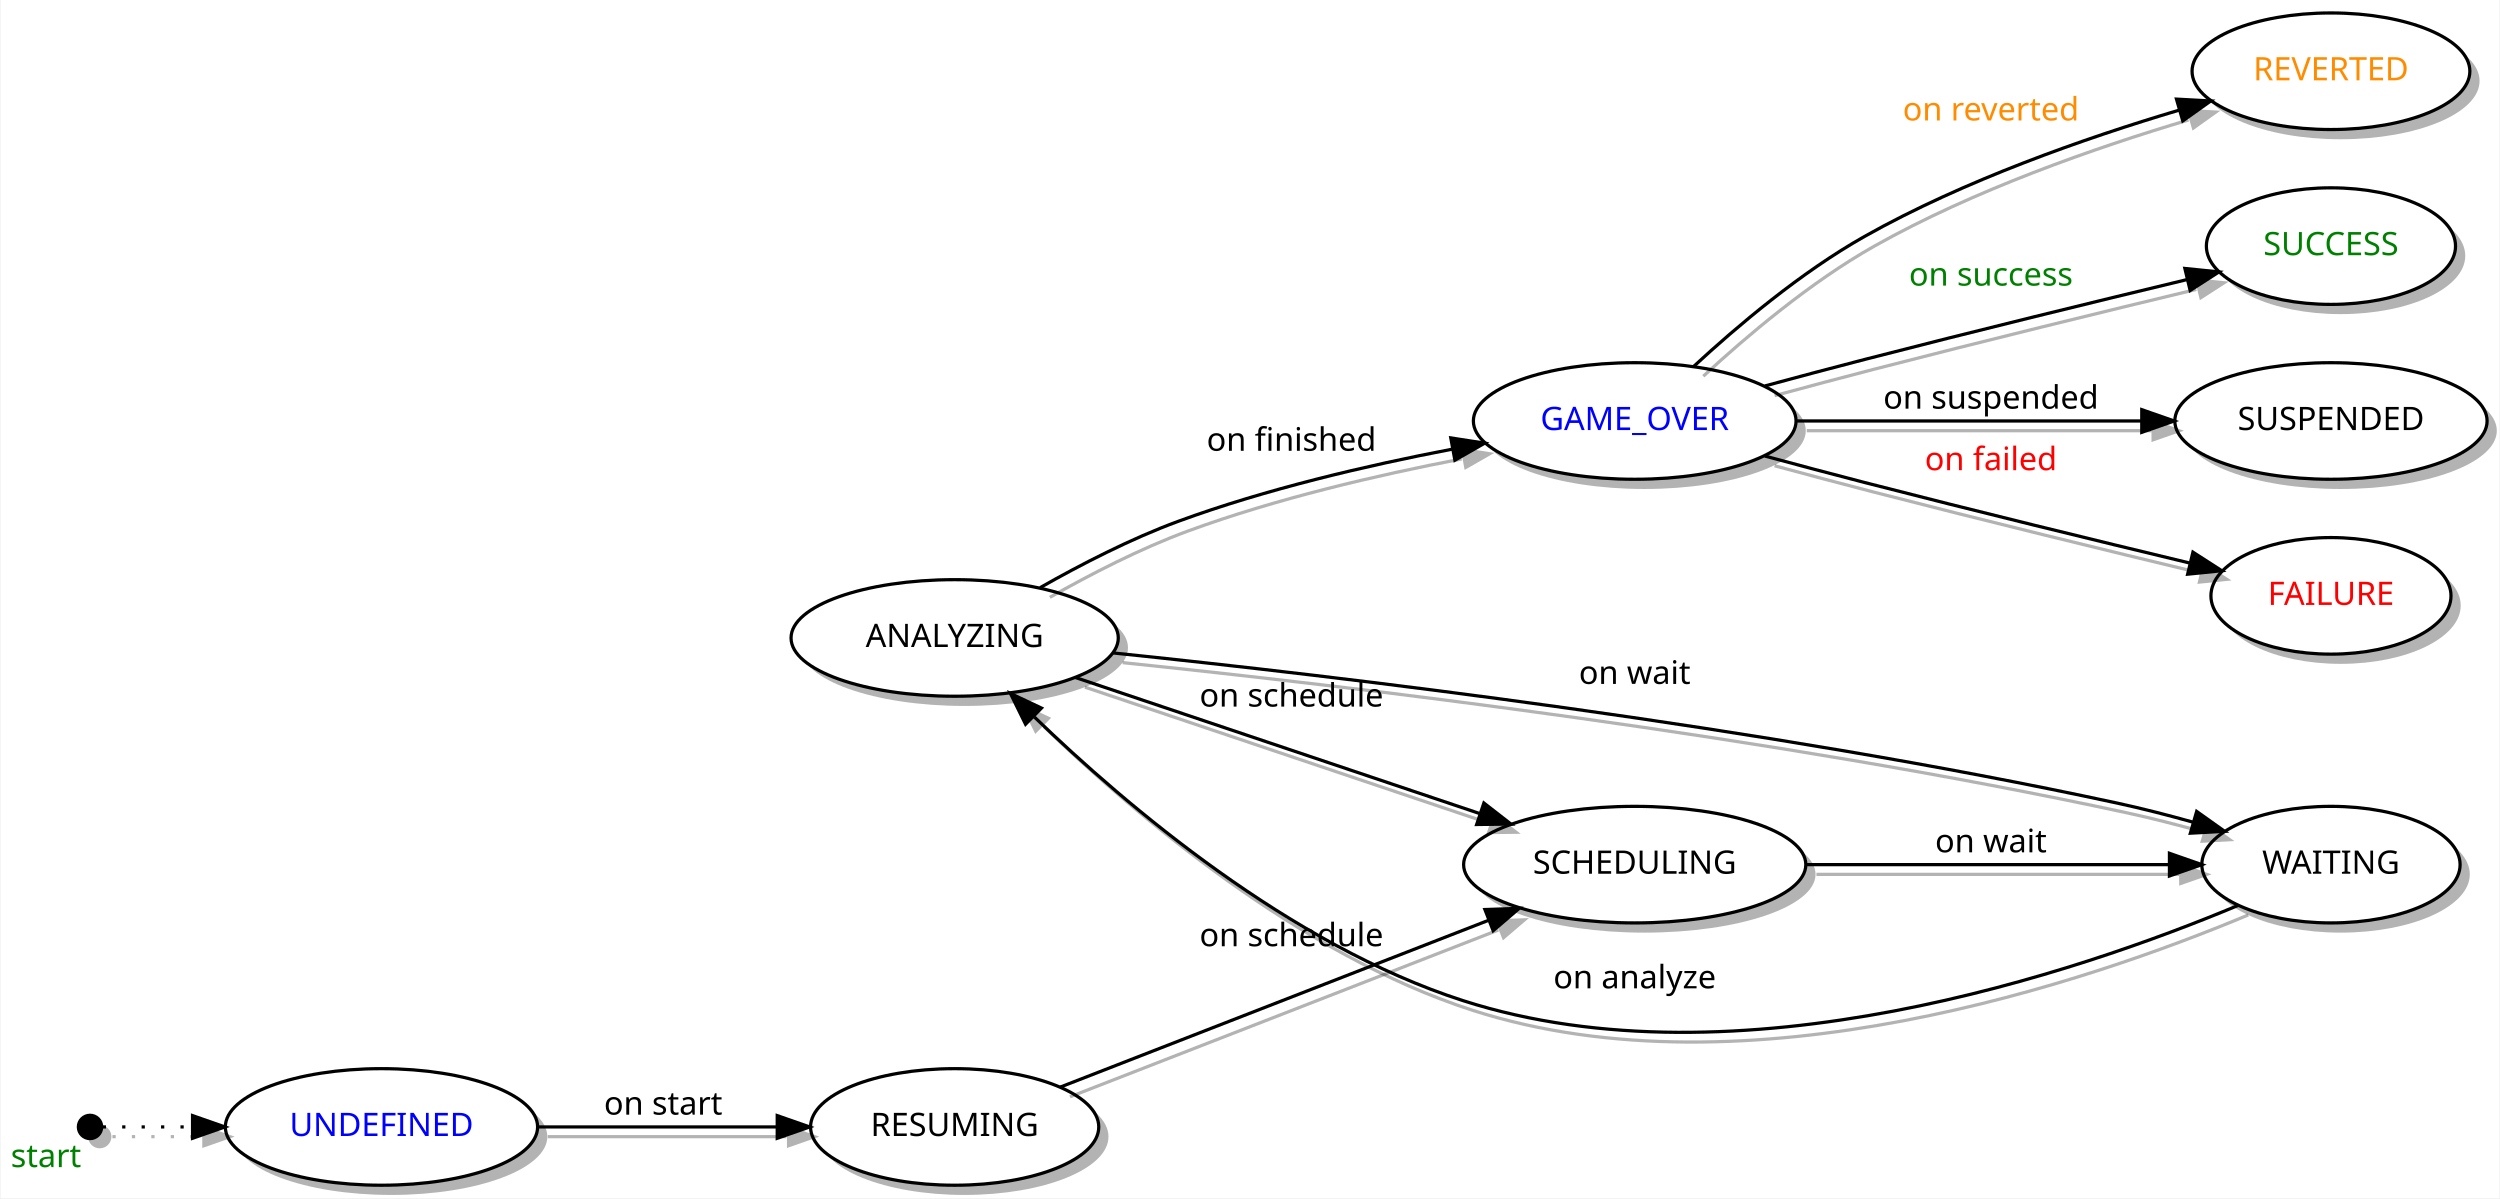
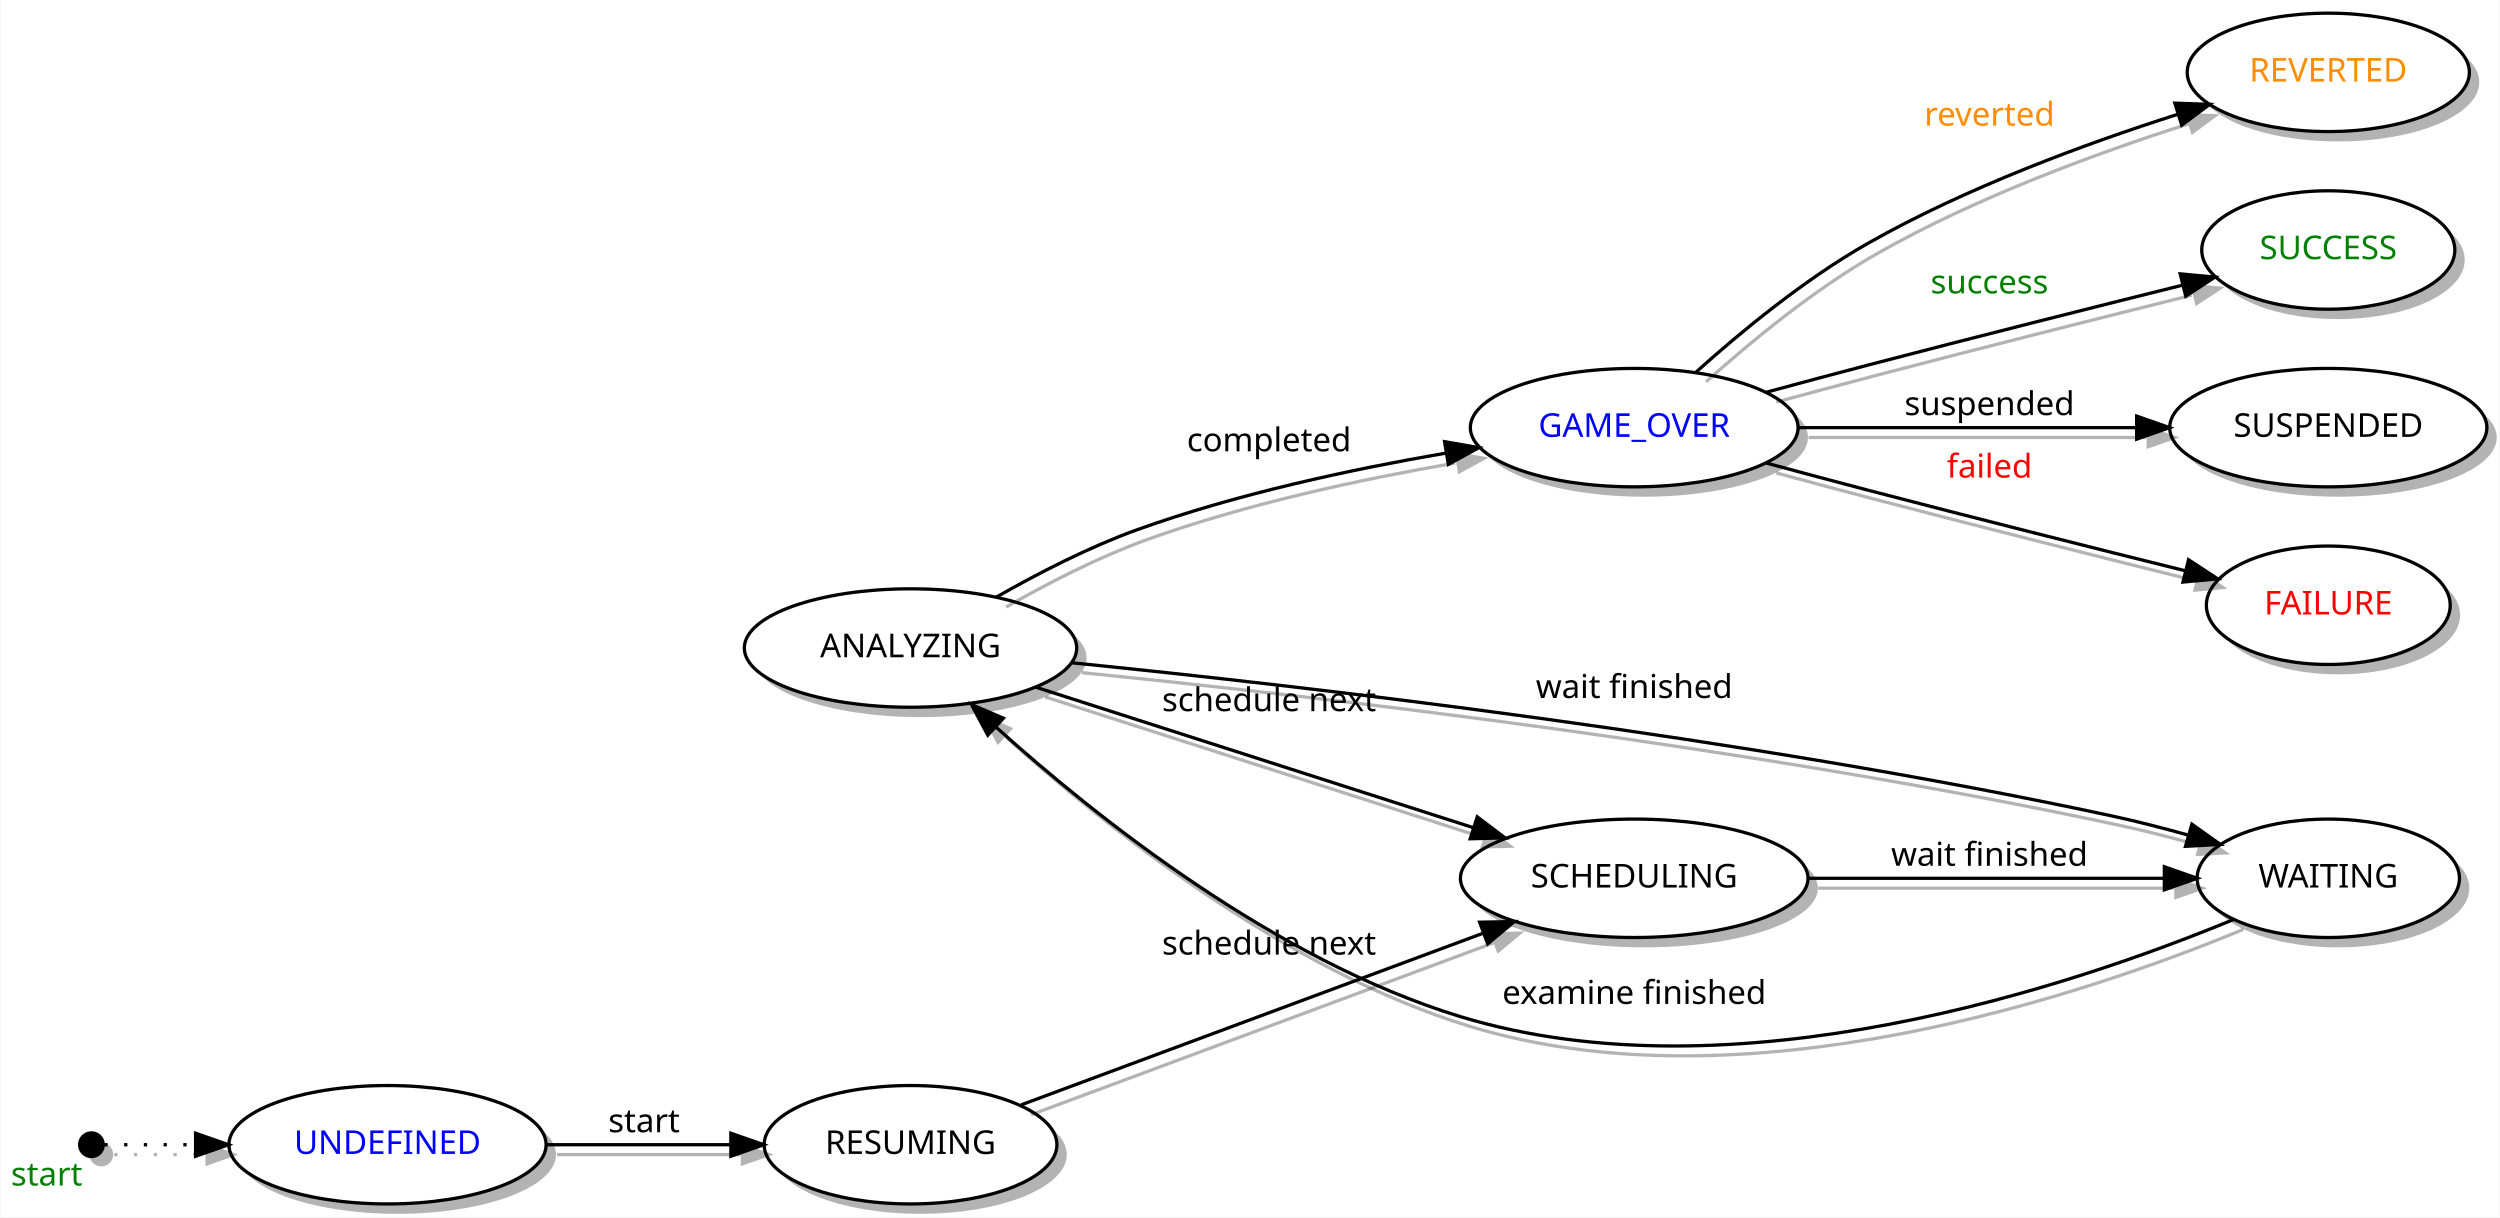
- <svg xmlns="http://www.w3.org/2000/svg" width="772pt" height="370pt" viewBox="0.00 0.00 771.60 370.00" preserveAspectRatio="xMidYMid meet" zoomAndPan="magnify" version="1.1" contentScriptType="application/ecmascript" contentStyleType="text/css">
+ <svg xmlns="http://www.w3.org/2000/svg" width="760pt" height="370pt" viewBox="0.00 0.00 759.60 370.00" preserveAspectRatio="xMidYMid meet" zoomAndPan="magnify" version="1.1" contentScriptType="application/ecmascript" contentStyleType="text/css">
  <defs>
    <linearGradient id="white" x1="0%" y1="0%" x2="0%" y2="0%">
      <stop offset="0%" style="stop-color:rgb(255,255,255);stop-opacity:1" />
    </linearGradient>
    <linearGradient id="black" x1="0%" y1="0%" x2="0%" y2="0%">
      <stop offset="0%" style="stop-color:rgb(0,0,0);stop-opacity:1" />
    </linearGradient>
    <linearGradient id="aquamarine" x1="0%" y1="0%" x2="100%" y2="100%">
      <stop offset="0%" style="stop-color:rgb(255,255,255);stop-opacity:1" />
      <stop offset="100%" style="stop-color:rgb(127,255,212);stop-opacity:1" />
    </linearGradient>
    <linearGradient id="azure" x1="0%" y1="0%" x2="100%" y2="100%">
      <stop offset="0%" style="stop-color:rgb(255,255,255);stop-opacity:1" />
      <stop offset="100%" style="stop-color:rgb(240,255,255);stop-opacity:1" />
    </linearGradient>
    <linearGradient id="blue" x1="0%" y1="0%" x2="100%" y2="100%">
      <stop offset="0%" style="stop-color:rgb(255,255,255);stop-opacity:1" />
      <stop offset="100%" style="stop-color:rgb(0,0,255);stop-opacity:1" />
    </linearGradient>
    <linearGradient id="blueviolet" x1="0%" y1="0%" x2="100%" y2="100%">
      <stop offset="0%" style="stop-color:rgb(255,255,255);stop-opacity:1" />
      <stop offset="100%" style="stop-color:rgb(138,43,226);stop-opacity:1" />
    </linearGradient>
    <linearGradient id="brown" x1="0%" y1="0%" x2="100%" y2="100%">
      <stop offset="0%" style="stop-color:rgb(255,255,255);stop-opacity:1" />
      <stop offset="100%" style="stop-color:rgb(165,42,42);stop-opacity:1" />
    </linearGradient>
    <linearGradient id="cadetblue" x1="0%" y1="0%" x2="100%" y2="100%">
      <stop offset="0%" style="stop-color:rgb(255,255,255);stop-opacity:1" />
      <stop offset="100%" style="stop-color:rgb(95,158,160);stop-opacity:1" />
    </linearGradient>
    <linearGradient id="chocolate" x1="0%" y1="0%" x2="100%" y2="100%">
      <stop offset="0%" style="stop-color:rgb(255,255,255);stop-opacity:1" />
      <stop offset="100%" style="stop-color:rgb(210,105,30);stop-opacity:1" />
    </linearGradient>
    <linearGradient id="cornflowerblue" x1="0%" y1="0%" x2="100%" y2="100%">
      <stop offset="0%" style="stop-color:rgb(255,255,255);stop-opacity:1" />
      <stop offset="100%" style="stop-color:rgb(100,149,237);stop-opacity:1" />
    </linearGradient>
    <linearGradient id="crimson" x1="0%" y1="0%" x2="100%" y2="100%">
      <stop offset="0%" style="stop-color:rgb(255,255,255);stop-opacity:1" />
      <stop offset="100%" style="stop-color:rgb(220,20,60);stop-opacity:1" />
    </linearGradient>
    <linearGradient id="cyan" x1="0%" y1="0%" x2="100%" y2="100%">
      <stop offset="0%" style="stop-color:rgb(255,255,255);stop-opacity:1" />
      <stop offset="100%" style="stop-color:rgb(0,255,255);stop-opacity:1" />
    </linearGradient>
    <linearGradient id="darkgreen" x1="0%" y1="0%" x2="100%" y2="100%">
      <stop offset="0%" style="stop-color:rgb(255,255,255);stop-opacity:1" />
      <stop offset="100%" style="stop-color:rgb(0,100,0);stop-opacity:1" />
    </linearGradient>
    <linearGradient id="darkorange" x1="0%" y1="0%" x2="100%" y2="100%">
      <stop offset="0%" style="stop-color:rgb(255,255,255);stop-opacity:1" />
      <stop offset="100%" style="stop-color:rgb(255,140,0);stop-opacity:1" />
    </linearGradient>
    <linearGradient id="gold" x1="0%" y1="0%" x2="100%" y2="100%">
      <stop offset="0%" style="stop-color:rgb(255,255,255);stop-opacity:1" />
      <stop offset="100%" style="stop-color:rgb(255,215,0);stop-opacity:1" />
    </linearGradient>
    <linearGradient id="gray" x1="0%" y1="0%" x2="100%" y2="100%">
      <stop offset="0%" style="stop-color:rgb(255,255,255);stop-opacity:1" />
      <stop offset="100%" style="stop-color:rgb(192,192,192);stop-opacity:1" />
    </linearGradient>
    <linearGradient id="greenyellow" x1="0%" y1="0%" x2="100%" y2="100%">
      <stop offset="0%" style="stop-color:rgb(255,255,255);stop-opacity:1" />
      <stop offset="100%" style="stop-color:rgb(173,255,47);stop-opacity:1" />
    </linearGradient>
    <linearGradient id="green" x1="0%" y1="0%" x2="100%" y2="100%">
      <stop offset="0%" style="stop-color:rgb(255,255,255);stop-opacity:1" />
      <stop offset="100%" style="stop-color:rgb(0,255,0);stop-opacity:1" />
    </linearGradient>
    <linearGradient id="grey" x1="0%" y1="0%" x2="100%" y2="100%">
      <stop offset="0%" style="stop-color:rgb(255,255,255);stop-opacity:1" />
      <stop offset="100%" style="stop-color:rgb(192,192,192);stop-opacity:1" />
    </linearGradient>
    <linearGradient id="hotpink" x1="0%" y1="0%" x2="100%" y2="100%">
      <stop offset="0%" style="stop-color:rgb(255,255,255);stop-opacity:1" />
      <stop offset="100%" style="stop-color:rgb(255,105,180);stop-opacity:1" />
    </linearGradient>
    <linearGradient id="indianred" x1="0%" y1="0%" x2="100%" y2="100%">
      <stop offset="0%" style="stop-color:rgb(255,255,255);stop-opacity:1" />
      <stop offset="100%" style="stop-color:rgb(205,92,92);stop-opacity:1" />
    </linearGradient>
    <linearGradient id="indigo" x1="0%" y1="0%" x2="100%" y2="100%">
      <stop offset="0%" style="stop-color:rgb(255,255,255);stop-opacity:1" />
      <stop offset="100%" style="stop-color:rgb(75,0,130);stop-opacity:1" />
    </linearGradient>
    <linearGradient id="lavender" x1="0%" y1="0%" x2="100%" y2="100%">
      <stop offset="0%" style="stop-color:rgb(255,255,255);stop-opacity:1" />
      <stop offset="100%" style="stop-color:rgb(230,230,250);stop-opacity:1" />
    </linearGradient>
    <linearGradient id="lightblue" x1="0%" y1="0%" x2="100%" y2="100%">
      <stop offset="0%" style="stop-color:rgb(255,255,255);stop-opacity:1" />
      <stop offset="100%" style="stop-color:rgb(173,216,230);stop-opacity:1" />
    </linearGradient>
    <linearGradient id="lightgray" x1="0%" y1="0%" x2="100%" y2="100%">
      <stop offset="0%" style="stop-color:rgb(255,255,255);stop-opacity:1" />
      <stop offset="100%" style="stop-color:rgb(211,211,211);stop-opacity:1" />
    </linearGradient>
    <linearGradient id="lightgrey" x1="0%" y1="0%" x2="100%" y2="100%">
      <stop offset="0%" style="stop-color:rgb(255,255,255);stop-opacity:1" />
      <stop offset="100%" style="stop-color:rgb(211,211,211);stop-opacity:1" />
    </linearGradient>
    <linearGradient id="magenta" x1="0%" y1="0%" x2="100%" y2="100%">
      <stop offset="0%" style="stop-color:rgb(255,255,255);stop-opacity:1" />
      <stop offset="100%" style="stop-color:rgb(255,0,255);stop-opacity:1" />
    </linearGradient>
    <linearGradient id="maroon" x1="0%" y1="0%" x2="100%" y2="100%">
      <stop offset="0%" style="stop-color:rgb(255,255,255);stop-opacity:1" />
      <stop offset="100%" style="stop-color:rgb(176,48,96);stop-opacity:1" />
    </linearGradient>
    <linearGradient id="mediumblue" x1="0%" y1="0%" x2="100%" y2="100%">
      <stop offset="0%" style="stop-color:rgb(255,255,255);stop-opacity:1" />
      <stop offset="100%" style="stop-color:rgb(0,0,205);stop-opacity:1" />
    </linearGradient>
    <linearGradient id="mediumpurple" x1="0%" y1="0%" x2="100%" y2="100%">
      <stop offset="0%" style="stop-color:rgb(255,255,255);stop-opacity:1" />
      <stop offset="100%" style="stop-color:rgb(147,112,219);stop-opacity:1" />
    </linearGradient>
    <linearGradient id="orange" x1="0%" y1="0%" x2="100%" y2="100%">
      <stop offset="0%" style="stop-color:rgb(255,255,255);stop-opacity:1" />
      <stop offset="100%" style="stop-color:rgb(255,165,0);stop-opacity:1" />
    </linearGradient>
    <linearGradient id="pink" x1="0%" y1="0%" x2="100%" y2="100%">
      <stop offset="0%" style="stop-color:rgb(255,255,255);stop-opacity:1" />
      <stop offset="100%" style="stop-color:rgb(255,192,203);stop-opacity:1" />
    </linearGradient>
    <linearGradient id="purple" x1="0%" y1="0%" x2="100%" y2="100%">
      <stop offset="0%" style="stop-color:rgb(255,255,255);stop-opacity:1" />
      <stop offset="100%" style="stop-color:rgb(160,32,240);stop-opacity:1" />
    </linearGradient>
    <linearGradient id="red" x1="0%" y1="0%" x2="100%" y2="100%">
      <stop offset="0%" style="stop-color:rgb(255,255,255);stop-opacity:1" />
      <stop offset="100%" style="stop-color:rgb(255,0,0);stop-opacity:1" />
    </linearGradient>
    <linearGradient id="steelblue" x1="0%" y1="0%" x2="100%" y2="100%">
      <stop offset="0%" style="stop-color:rgb(255,255,255);stop-opacity:1" />
      <stop offset="100%" style="stop-color:rgb(70,130,180);stop-opacity:1" />
    </linearGradient>
    <linearGradient id="violet" x1="0%" y1="0%" x2="100%" y2="100%">
      <stop offset="0%" style="stop-color:rgb(255,255,255);stop-opacity:1" />
      <stop offset="100%" style="stop-color:rgb(238,130,238);stop-opacity:1" />
    </linearGradient>
    <linearGradient id="yellow" x1="0%" y1="0%" x2="100%" y2="100%">
      <stop offset="0%" style="stop-color:rgb(255,255,255);stop-opacity:1" />
      <stop offset="100%" style="stop-color:rgb(255,255,0);stop-opacity:1" />
    </linearGradient>
    <linearGradient id="none" x1="0%" y1="0%" x2="100%" y2="100%">
      <stop offset="0%" style="stop-color:rgb(255,255,255);stop-opacity:1" />
      <stop offset="100%" style="stop-color:rgb(255,255,255);stop-opacity:1" />
    </linearGradient>
  </defs>
  <g id="graph0" class="graph" transform="scale(1 1) rotate(0) translate(4 366)">
-     <polygon fill="white" stroke="none" points="-4,4 -4,-366 767.6,-366 767.6,4 -4,4" />
+     <polygon fill="white" stroke="none" points="-4,4 -4,-366 755.6,-366 755.6,4 -4,4" />
    <g id="node1" class="node">
-       <ellipse fill="none" stroke="black" cx="500.6" cy="-236" rx="49.822" ry="18" style="fill: black; stroke: none; fill-opacity:0.3" transform="translate(3,3)" />
-       <ellipse fill="none" stroke="black" cx="500.6" cy="-236" rx="49.822" ry="18" style="fill: url(#none);stroke: black;" />
-       <text text-anchor="middle" x="500.6" y="-233.2" font-family="Times,serif" font-size="11.00" fill="blue" style="font-size:10px; font-family:sans-serif;">GAME_OVER</text>
+       <ellipse fill="none" stroke="black" cx="492.6" cy="-236" rx="49.822" ry="18" style="fill: black; stroke: none; fill-opacity:0.3" transform="translate(3,3)" />
+       <ellipse fill="none" stroke="black" cx="492.6" cy="-236" rx="49.822" ry="18" style="fill: url(#none);stroke: black;" />
+       <text text-anchor="middle" x="492.6" y="-233.2" font-family="Times,serif" font-size="11.00" fill="blue" style="font-size:10px; font-family:sans-serif;">GAME_OVER</text>
    </g>
    <g id="node2" class="node">
-       <ellipse fill="none" stroke="black" cx="715.6" cy="-344" rx="42.891" ry="18" style="fill: black; stroke: none; fill-opacity:0.3" transform="translate(3,3)" />
-       <ellipse fill="none" stroke="black" cx="715.6" cy="-344" rx="42.891" ry="18" style="fill: url(#none);stroke: black;" />
-       <text text-anchor="middle" x="715.6" y="-341.2" font-family="Times,serif" font-size="11.00" fill="darkorange" style="font-size:10px; font-family:sans-serif;">REVERTED</text>
+       <ellipse fill="none" stroke="black" cx="703.6" cy="-344" rx="42.891" ry="18" style="fill: black; stroke: none; fill-opacity:0.3" transform="translate(3,3)" />
+       <ellipse fill="none" stroke="black" cx="703.6" cy="-344" rx="42.891" ry="18" style="fill: url(#none);stroke: black;" />
+       <text text-anchor="middle" x="703.6" y="-341.2" font-family="Times,serif" font-size="11.00" fill="darkorange" style="font-size:10px; font-family:sans-serif;">REVERTED</text>
    </g>
    <g id="edge1" class="edge">
-       <polygon fill="black" stroke="black" points="667.892,-335.395 678.471,-334.821 669.843,-328.673 667.892,-335.395" style="fill: black; stroke: none; fill-opacity:0.3" transform="translate(3,3)" />
-       <path fill="none" stroke="black" d="M518.781,-252.824C532.246,-265.273 551.937,-281.924 571.6,-293 602.209,-310.242 639.709,-323.355 668.626,-331.964" style="fill: none; stroke: black; stroke-opacity:0.3" transform="translate(3,3)" />
-       <polygon fill="black" stroke="black" points="667.892,-335.395 678.471,-334.821 669.843,-328.673 667.892,-335.395" style="fill: url(#black);stroke: black;" />
-       <path fill="none" stroke="black" d="M518.781,-252.824C532.246,-265.273 551.937,-281.924 571.6,-293 602.209,-310.242 639.709,-323.355 668.626,-331.964" />
-       <text text-anchor="middle" x="610.6" y="-328.8" font-family="Times,serif" font-size="14.00" fill="darkorange" style="font-size:10px; font-family:sans-serif;">on reverted</text>
+       <polygon fill="black" stroke="black" points="656.958,-334.642 667.547,-334.275 659.04,-327.959 656.958,-334.642" style="fill: black; stroke: none; fill-opacity:0.3" transform="translate(3,3)" />
+       <path fill="none" stroke="black" d="M511.448,-252.933C524.946,-265.052 544.382,-281.089 563.6,-292 593.464,-308.955 629.91,-322.351 657.989,-331.297" style="fill: none; stroke: black; stroke-opacity:0.3" transform="translate(3,3)" />
+       <polygon fill="black" stroke="black" points="656.958,-334.642 667.547,-334.275 659.04,-327.959 656.958,-334.642" style="fill: url(#black);stroke: black;" />
+       <path fill="none" stroke="black" d="M511.448,-252.933C524.946,-265.052 544.382,-281.089 563.6,-292 593.464,-308.955 629.91,-322.351 657.989,-331.297" />
+       <text text-anchor="middle" x="600.6" y="-327.8" font-family="Times,serif" font-size="14.00" fill="darkorange" style="font-size:10px; font-family:sans-serif;">reverted</text>
    </g>
    <g id="node3" class="node">
-       <ellipse fill="none" stroke="black" cx="715.6" cy="-290" rx="38.471" ry="18" style="fill: black; stroke: none; fill-opacity:0.3" transform="translate(3,3)" />
-       <ellipse fill="none" stroke="black" cx="715.6" cy="-290" rx="38.471" ry="18" style="fill: url(#none);stroke: black;" />
-       <text text-anchor="middle" x="715.6" y="-287.2" font-family="Times,serif" font-size="11.00" fill="green" style="font-size:10px; font-family:sans-serif;">SUCCESS</text>
+       <ellipse fill="none" stroke="black" cx="703.6" cy="-290" rx="38.471" ry="18" style="fill: black; stroke: none; fill-opacity:0.3" transform="translate(3,3)" />
+       <ellipse fill="none" stroke="black" cx="703.6" cy="-290" rx="38.471" ry="18" style="fill: url(#none);stroke: black;" />
+       <text text-anchor="middle" x="703.6" y="-287.2" font-family="Times,serif" font-size="11.00" fill="green" style="font-size:10px; font-family:sans-serif;">SUCCESS</text>
    </g>
    <g id="edge2" class="edge">
-       <polygon fill="black" stroke="black" points="670.484,-283.103 681.024,-282.033 672.117,-276.296 670.484,-283.103" style="fill: black; stroke: none; fill-opacity:0.3" transform="translate(3,3)" />
-       <path fill="none" stroke="black" d="M540.798,-246.825C550.827,-249.543 561.602,-252.42 571.6,-255 604.883,-263.589 642.661,-272.812 671.026,-279.634" style="fill: none; stroke: black; stroke-opacity:0.3" transform="translate(3,3)" />
-       <polygon fill="black" stroke="black" points="670.484,-283.103 681.024,-282.033 672.117,-276.296 670.484,-283.103" style="fill: url(#black);stroke: black;" />
-       <path fill="none" stroke="black" d="M540.798,-246.825C550.827,-249.543 561.602,-252.42 571.6,-255 604.883,-263.589 642.661,-272.812 671.026,-279.634" />
-       <text text-anchor="middle" x="610.6" y="-277.8" font-family="Times,serif" font-size="14.00" fill="green" style="font-size:10px; font-family:sans-serif;">on success</text>
+       <polygon fill="black" stroke="black" points="658.585,-282.743 669.134,-281.756 660.272,-275.949 658.585,-282.743" style="fill: black; stroke: none; fill-opacity:0.3" transform="translate(3,3)" />
+       <path fill="none" stroke="black" d="M532.81,-246.779C542.838,-249.498 553.61,-252.387 563.6,-255 595.515,-263.349 631.649,-272.436 659.076,-279.259" style="fill: none; stroke: black; stroke-opacity:0.3" transform="translate(3,3)" />
+       <polygon fill="black" stroke="black" points="658.585,-282.743 669.134,-281.756 660.272,-275.949 658.585,-282.743" style="fill: url(#black);stroke: black;" />
+       <path fill="none" stroke="black" d="M532.81,-246.779C542.838,-249.498 553.61,-252.387 563.6,-255 595.515,-263.349 631.649,-272.436 659.076,-279.259" />
+       <text text-anchor="middle" x="600.6" y="-276.8" font-family="Times,serif" font-size="14.00" fill="green" style="font-size:10px; font-family:sans-serif;">success</text>
    </g>
    <g id="node4" class="node">
-       <ellipse fill="none" stroke="black" cx="715.6" cy="-236" rx="48.214" ry="18" style="fill: black; stroke: none; fill-opacity:0.3" transform="translate(3,3)" />
-       <ellipse fill="none" stroke="black" cx="715.6" cy="-236" rx="48.214" ry="18" style="fill: url(#none);stroke: black;" />
-       <text text-anchor="middle" x="715.6" y="-233.2" font-family="Times,serif" font-size="11.00" style="font-size:10px; font-family:sans-serif;">SUSPENDED</text>
+       <ellipse fill="none" stroke="black" cx="703.6" cy="-236" rx="48.214" ry="18" style="fill: black; stroke: none; fill-opacity:0.3" transform="translate(3,3)" />
+       <ellipse fill="none" stroke="black" cx="703.6" cy="-236" rx="48.214" ry="18" style="fill: url(#none);stroke: black;" />
+       <text text-anchor="middle" x="703.6" y="-233.2" font-family="Times,serif" font-size="11.00" style="font-size:10px; font-family:sans-serif;">SUSPENDED</text>
    </g>
    <g id="edge3" class="edge">
-       <polygon fill="black" stroke="black" points="657.178,-239.5 667.178,-236 657.178,-232.5 657.178,-239.5" style="fill: black; stroke: none; fill-opacity:0.3" transform="translate(3,3)" />
-       <path fill="none" stroke="black" d="M550.734,-236C582.466,-236 623.883,-236 657.139,-236" style="fill: none; stroke: black; stroke-opacity:0.3" transform="translate(3,3)" />
-       <polygon fill="black" stroke="black" points="657.178,-239.5 667.178,-236 657.178,-232.5 657.178,-239.5" style="fill: url(#black);stroke: black;" />
-       <path fill="none" stroke="black" d="M550.734,-236C582.466,-236 623.883,-236 657.139,-236" />
-       <text text-anchor="middle" x="610.6" y="-239.8" font-family="Times,serif" font-size="14.00" style="font-size:10px; font-family:sans-serif;">on suspended</text>
+       <polygon fill="black" stroke="black" points="645.344,-239.5 655.344,-236 645.344,-232.5 645.344,-239.5" style="fill: black; stroke: none; fill-opacity:0.3" transform="translate(3,3)" />
+       <path fill="none" stroke="black" d="M542.601,-236C573.303,-236 613.007,-236 645.183,-236" style="fill: none; stroke: black; stroke-opacity:0.3" transform="translate(3,3)" />
+       <polygon fill="black" stroke="black" points="645.344,-239.5 655.344,-236 645.344,-232.5 645.344,-239.5" style="fill: url(#black);stroke: black;" />
+       <path fill="none" stroke="black" d="M542.601,-236C573.303,-236 613.007,-236 645.183,-236" />
+       <text text-anchor="middle" x="600.6" y="-239.8" font-family="Times,serif" font-size="14.00" style="font-size:10px; font-family:sans-serif;">suspended</text>
    </g>
    <g id="node5" class="node">
-       <ellipse fill="none" stroke="black" cx="715.6" cy="-182" rx="37.067" ry="18" style="fill: black; stroke: none; fill-opacity:0.3" transform="translate(3,3)" />
-       <ellipse fill="none" stroke="black" cx="715.6" cy="-182" rx="37.067" ry="18" style="fill: url(#none);stroke: black;" />
-       <text text-anchor="middle" x="715.6" y="-179.2" font-family="Times,serif" font-size="11.00" fill="red" style="font-size:10px; font-family:sans-serif;">FAILURE</text>
+       <ellipse fill="none" stroke="black" cx="703.6" cy="-182" rx="37.067" ry="18" style="fill: black; stroke: none; fill-opacity:0.3" transform="translate(3,3)" />
+       <ellipse fill="none" stroke="black" cx="703.6" cy="-182" rx="37.067" ry="18" style="fill: url(#none);stroke: black;" />
+       <text text-anchor="middle" x="703.6" y="-179.2" font-family="Times,serif" font-size="11.00" fill="red" style="font-size:10px; font-family:sans-serif;">FAILURE</text>
    </g>
    <g id="edge4" class="edge">
-       <polygon fill="black" stroke="black" points="672.977,-195.497 681.885,-189.761 671.344,-188.69 672.977,-195.497" style="fill: black; stroke: none; fill-opacity:0.3" transform="translate(3,3)" />
-       <path fill="none" stroke="black" d="M540.798,-225.175C550.827,-222.457 561.602,-219.58 571.6,-217 605.213,-208.326 643.412,-199.004 671.868,-192.163" style="fill: none; stroke: black; stroke-opacity:0.3" transform="translate(3,3)" />
-       <polygon fill="black" stroke="black" points="672.977,-195.497 681.885,-189.761 671.344,-188.69 672.977,-195.497" style="fill: url(#black);stroke: black;" />
-       <path fill="none" stroke="black" d="M540.798,-225.175C550.827,-222.457 561.602,-219.58 571.6,-217 605.213,-208.326 643.412,-199.004 671.868,-192.163" />
-       <text text-anchor="middle" x="610.6" y="-220.8" font-family="Times,serif" font-size="14.00" fill="red" style="font-size:10px; font-family:sans-serif;">on failed</text>
+       <polygon fill="black" stroke="black" points="661.116,-195.841 669.978,-190.035 659.429,-189.047 661.116,-195.841" style="fill: black; stroke: none; fill-opacity:0.3" transform="translate(3,3)" />
+       <path fill="none" stroke="black" d="M532.81,-225.221C542.838,-222.502 553.61,-219.613 563.6,-217 595.977,-208.53 632.697,-199.301 660.262,-192.446" style="fill: none; stroke: black; stroke-opacity:0.3" transform="translate(3,3)" />
+       <polygon fill="black" stroke="black" points="661.116,-195.841 669.978,-190.035 659.429,-189.047 661.116,-195.841" style="fill: url(#black);stroke: black;" />
+       <path fill="none" stroke="black" d="M532.81,-225.221C542.838,-222.502 553.61,-219.613 563.6,-217 595.977,-208.53 632.697,-199.301 660.262,-192.446" />
+       <text text-anchor="middle" x="600.6" y="-220.8" font-family="Times,serif" font-size="14.00" fill="red" style="font-size:10px; font-family:sans-serif;">failed</text>
    </g>
    <g id="node6" class="node">
      <ellipse fill="none" stroke="black" cx="113.6" cy="-18" rx="48.214" ry="18" style="fill: black; stroke: none; fill-opacity:0.3" transform="translate(3,3)" />
      <ellipse fill="none" stroke="black" cx="113.6" cy="-18" rx="48.214" ry="18" style="fill: url(#none);stroke: black;" />
      <text text-anchor="middle" x="113.6" y="-15.2" font-family="Times,serif" font-size="11.00" fill="blue" style="font-size:10px; font-family:sans-serif;">UNDEFINED</text>
    </g>
    <g id="node7" class="node">
-       <ellipse fill="none" stroke="black" cx="290.6" cy="-18" rx="44.498" ry="18" style="fill: black; stroke: none; fill-opacity:0.3" transform="translate(3,3)" />
-       <ellipse fill="none" stroke="black" cx="290.6" cy="-18" rx="44.498" ry="18" style="fill: url(#none);stroke: black;" />
-       <text text-anchor="middle" x="290.6" y="-15.2" font-family="Times,serif" font-size="11.00" style="font-size:10px; font-family:sans-serif;">RESUMING</text>
+       <ellipse fill="none" stroke="black" cx="272.6" cy="-18" rx="44.498" ry="18" style="fill: black; stroke: none; fill-opacity:0.3" transform="translate(3,3)" />
+       <ellipse fill="none" stroke="black" cx="272.6" cy="-18" rx="44.498" ry="18" style="fill: url(#none);stroke: black;" />
+       <text text-anchor="middle" x="272.6" y="-15.2" font-family="Times,serif" font-size="11.00" style="font-size:10px; font-family:sans-serif;">RESUMING</text>
    </g>
    <g id="edge5" class="edge">
-       <polygon fill="black" stroke="black" points="235.809,-21.5 245.809,-18 235.809,-14.5 235.809,-21.5" style="fill: black; stroke: none; fill-opacity:0.3" transform="translate(3,3)" />
-       <path fill="none" stroke="black" d="M161.958,-18C184.707,-18 212.078,-18 235.631,-18" style="fill: none; stroke: black; stroke-opacity:0.3" transform="translate(3,3)" />
-       <polygon fill="black" stroke="black" points="235.809,-21.5 245.809,-18 235.809,-14.5 235.809,-21.5" style="fill: url(#black);stroke: black;" />
-       <path fill="none" stroke="black" d="M161.958,-18C184.707,-18 212.078,-18 235.631,-18" />
-       <text text-anchor="middle" x="200.6" y="-21.8" font-family="Times,serif" font-size="14.00" style="font-size:10px; font-family:sans-serif;">on start</text>
+       <polygon fill="black" stroke="black" points="217.978,-21.5 227.978,-18 217.978,-14.5 217.978,-21.5" style="fill: black; stroke: none; fill-opacity:0.3" transform="translate(3,3)" />
+       <path fill="none" stroke="black" d="M162.131,-18C179.716,-18 199.771,-18 217.868,-18" style="fill: none; stroke: black; stroke-opacity:0.3" transform="translate(3,3)" />
+       <polygon fill="black" stroke="black" points="217.978,-21.5 227.978,-18 217.978,-14.5 217.978,-21.5" style="fill: url(#black);stroke: black;" />
+       <path fill="none" stroke="black" d="M162.131,-18C179.716,-18 199.771,-18 217.868,-18" />
+       <text text-anchor="middle" x="191.6" y="-21.8" font-family="Times,serif" font-size="14.00" style="font-size:10px; font-family:sans-serif;">start</text>
    </g>
    <g id="node9" class="node">
-       <ellipse fill="none" stroke="black" cx="500.6" cy="-99" rx="52.836" ry="18" style="fill: black; stroke: none; fill-opacity:0.3" transform="translate(3,3)" />
-       <ellipse fill="none" stroke="black" cx="500.6" cy="-99" rx="52.836" ry="18" style="fill: url(#none);stroke: black;" />
-       <text text-anchor="middle" x="500.6" y="-96.2" font-family="Times,serif" font-size="11.00" style="font-size:10px; font-family:sans-serif;">SCHEDULING</text>
+       <ellipse fill="none" stroke="black" cx="492.6" cy="-99" rx="52.836" ry="18" style="fill: black; stroke: none; fill-opacity:0.3" transform="translate(3,3)" />
+       <ellipse fill="none" stroke="black" cx="492.6" cy="-99" rx="52.836" ry="18" style="fill: url(#none);stroke: black;" />
+       <text text-anchor="middle" x="492.6" y="-96.2" font-family="Times,serif" font-size="11.00" style="font-size:10px; font-family:sans-serif;">SCHEDULING</text>
    </g>
    <g id="edge9" class="edge">
-       <polygon fill="black" stroke="black" points="454.343,-85.132 464.932,-85.499 456.884,-78.609 454.343,-85.132" style="fill: black; stroke: none; fill-opacity:0.3" transform="translate(3,3)" />
-       <path fill="none" stroke="black" d="M323.191,-30.302C358.468,-44.04 415.81,-66.37 455.497,-81.825" style="fill: none; stroke: black; stroke-opacity:0.3" transform="translate(3,3)" />
-       <polygon fill="black" stroke="black" points="454.343,-85.132 464.932,-85.499 456.884,-78.609 454.343,-85.132" style="fill: url(#black);stroke: black;" />
-       <path fill="none" stroke="black" d="M323.191,-30.302C358.468,-44.04 415.81,-66.37 455.497,-81.825" />
-       <text text-anchor="middle" x="394.6" y="-73.8" font-family="Times,serif" font-size="14.00" style="font-size:10px; font-family:sans-serif;">on schedule</text>
+       <polygon fill="black" stroke="black" points="445.611,-85.646 456.204,-85.848 448.049,-79.085 445.611,-85.646" style="fill: black; stroke: none; fill-opacity:0.3" transform="translate(3,3)" />
+       <path fill="none" stroke="black" d="M306.237,-30.127C343.593,-44.007 404.997,-66.822 446.81,-82.358" style="fill: none; stroke: black; stroke-opacity:0.3" transform="translate(3,3)" />
+       <polygon fill="black" stroke="black" points="445.611,-85.646 456.204,-85.848 448.049,-79.085 445.611,-85.646" style="fill: url(#black);stroke: black;" />
+       <path fill="none" stroke="black" d="M306.237,-30.127C343.593,-44.007 404.997,-66.822 446.81,-82.358" />
+       <text text-anchor="middle" x="381.6" y="-75.8" font-family="Times,serif" font-size="14.00" style="font-size:10px; font-family:sans-serif;">schedule next</text>
    </g>
    <g id="node8" class="node">
-       <ellipse fill="none" stroke="black" cx="290.6" cy="-169" rx="50.525" ry="18" style="fill: black; stroke: none; fill-opacity:0.3" transform="translate(3,3)" />
-       <ellipse fill="none" stroke="black" cx="290.6" cy="-169" rx="50.525" ry="18" style="fill: url(#none);stroke: black;" />
-       <text text-anchor="middle" x="290.6" y="-166.2" font-family="Times,serif" font-size="11.00" style="font-size:10px; font-family:sans-serif;">ANALYZING</text>
+       <ellipse fill="none" stroke="black" cx="272.6" cy="-169" rx="50.525" ry="18" style="fill: black; stroke: none; fill-opacity:0.3" transform="translate(3,3)" />
+       <ellipse fill="none" stroke="black" cx="272.6" cy="-169" rx="50.525" ry="18" style="fill: url(#none);stroke: black;" />
+       <text text-anchor="middle" x="272.6" y="-166.2" font-family="Times,serif" font-size="11.00" style="font-size:10px; font-family:sans-serif;">ANALYZING</text>
    </g>
    <g id="edge6" class="edge">
-       <polygon fill="black" stroke="black" points="443.8,-230.773 454.271,-229.153 445.075,-223.89 443.8,-230.773" style="fill: black; stroke: none; fill-opacity:0.3" transform="translate(3,3)" />
-       <path fill="none" stroke="black" d="M316.999,-184.544C329.467,-191.622 344.932,-199.606 359.6,-205 386.724,-214.975 418.037,-222.278 444.163,-227.281" style="fill: none; stroke: black; stroke-opacity:0.3" transform="translate(3,3)" />
-       <polygon fill="black" stroke="black" points="443.8,-230.773 454.271,-229.153 445.075,-223.89 443.8,-230.773" style="fill: url(#black);stroke: black;" />
-       <path fill="none" stroke="black" d="M316.999,-184.544C329.467,-191.622 344.932,-199.606 359.6,-205 386.724,-214.975 418.037,-222.278 444.163,-227.281" />
-       <text text-anchor="middle" x="394.6" y="-226.8" font-family="Times,serif" font-size="14.00" style="font-size:10px; font-family:sans-serif;">on finished</text>
+       <polygon fill="black" stroke="black" points="434.948,-231.735 445.386,-229.915 436.092,-224.829 434.948,-231.735" style="fill: black; stroke: none; fill-opacity:0.3" transform="translate(3,3)" />
+       <path fill="none" stroke="black" d="M298.647,-184.453C311.162,-191.599 326.768,-199.664 341.6,-205 371.685,-215.824 406.598,-223.318 435.168,-228.224" style="fill: none; stroke: black; stroke-opacity:0.3" transform="translate(3,3)" />
+       <polygon fill="black" stroke="black" points="434.948,-231.735 445.386,-229.915 436.092,-224.829 434.948,-231.735" style="fill: url(#black);stroke: black;" />
+       <path fill="none" stroke="black" d="M298.647,-184.453C311.162,-191.599 326.768,-199.664 341.6,-205 371.685,-215.824 406.598,-223.318 435.168,-228.224" />
+       <text text-anchor="middle" x="381.6" y="-228.8" font-family="Times,serif" font-size="14.00" style="font-size:10px; font-family:sans-serif;">completed</text>
    </g>
    <g id="edge7" class="edge">
-       <polygon fill="black" stroke="black" points="454.022,-118.032 462.384,-111.525 451.79,-111.397 454.022,-118.032" style="fill: black; stroke: none; fill-opacity:0.3" transform="translate(3,3)" />
-       <path fill="none" stroke="black" d="M327.831,-156.807C362.449,-145.157 414.81,-127.535 452.619,-114.811" style="fill: none; stroke: black; stroke-opacity:0.3" transform="translate(3,3)" />
-       <polygon fill="black" stroke="black" points="454.022,-118.032 462.384,-111.525 451.79,-111.397 454.022,-118.032" style="fill: url(#black);stroke: black;" />
-       <path fill="none" stroke="black" d="M327.831,-156.807C362.449,-145.157 414.81,-127.535 452.619,-114.811" />
-       <text text-anchor="middle" x="394.6" y="-147.8" font-family="Times,serif" font-size="14.00" style="font-size:10px; font-family:sans-serif;">on schedule</text>
+       <polygon fill="black" stroke="black" points="444.886,-117.676 453.337,-111.286 442.746,-111.011 444.886,-117.676" style="fill: black; stroke: none; fill-opacity:0.3" transform="translate(3,3)" />
+       <path fill="none" stroke="black" d="M310.581,-157.125C347.278,-145.342 403.689,-127.228 443.774,-114.357" style="fill: none; stroke: black; stroke-opacity:0.3" transform="translate(3,3)" />
+       <polygon fill="black" stroke="black" points="444.886,-117.676 453.337,-111.286 442.746,-111.011 444.886,-117.676" style="fill: url(#black);stroke: black;" />
+       <path fill="none" stroke="black" d="M310.581,-157.125C347.278,-145.342 403.689,-127.228 443.774,-114.357" />
+       <text text-anchor="middle" x="381.6" y="-149.8" font-family="Times,serif" font-size="14.00" style="font-size:10px; font-family:sans-serif;">schedule next</text>
    </g>
    <g id="node10" class="node">
-       <ellipse fill="none" stroke="black" cx="715.6" cy="-99" rx="39.877" ry="18" style="fill: black; stroke: none; fill-opacity:0.3" transform="translate(3,3)" />
-       <ellipse fill="none" stroke="black" cx="715.6" cy="-99" rx="39.877" ry="18" style="fill: url(#none);stroke: black;" />
-       <text text-anchor="middle" x="715.6" y="-96.2" font-family="Times,serif" font-size="11.00" style="font-size:10px; font-family:sans-serif;">WAITING</text>
+       <ellipse fill="none" stroke="black" cx="703.6" cy="-99" rx="39.877" ry="18" style="fill: black; stroke: none; fill-opacity:0.3" transform="translate(3,3)" />
+       <ellipse fill="none" stroke="black" cx="703.6" cy="-99" rx="39.877" ry="18" style="fill: url(#none);stroke: black;" />
+       <text text-anchor="middle" x="703.6" y="-96.2" font-family="Times,serif" font-size="11.00" style="font-size:10px; font-family:sans-serif;">WAITING</text>
    </g>
    <g id="edge8" class="edge">
-       <polygon fill="black" stroke="black" points="674.13,-115.433 682.764,-109.292 672.185,-108.709 674.13,-115.433" style="fill: black; stroke: none; fill-opacity:0.3" transform="translate(3,3)" />
-       <path fill="none" stroke="black" d="M339.47,-164.38C408.497,-157.221 539.762,-141.75 649.6,-118 657.276,-116.34 665.371,-114.253 673.145,-112.075" style="fill: none; stroke: black; stroke-opacity:0.3" transform="translate(3,3)" />
-       <polygon fill="black" stroke="black" points="674.13,-115.433 682.764,-109.292 672.185,-108.709 674.13,-115.433" style="fill: url(#black);stroke: black;" />
-       <path fill="none" stroke="black" d="M339.47,-164.38C408.497,-157.221 539.762,-141.75 649.6,-118 657.276,-116.34 665.371,-114.253 673.145,-112.075" />
-       <text text-anchor="middle" x="500.6" y="-154.8" font-family="Times,serif" font-size="14.00" style="font-size:10px; font-family:sans-serif;">on wait</text>
+       <polygon fill="black" stroke="black" points="662.133,-115.448 670.767,-109.306 660.188,-108.723 662.133,-115.448" style="fill: black; stroke: none; fill-opacity:0.3" transform="translate(3,3)" />
+       <path fill="none" stroke="black" d="M321.688,-164.51C391.715,-157.464 525.617,-142.078 637.6,-118 645.278,-116.349 653.374,-114.266 661.148,-112.089" style="fill: none; stroke: black; stroke-opacity:0.3" transform="translate(3,3)" />
+       <polygon fill="black" stroke="black" points="662.133,-115.448 670.767,-109.306 660.188,-108.723 662.133,-115.448" style="fill: url(#black);stroke: black;" />
+       <path fill="none" stroke="black" d="M321.688,-164.51C391.715,-157.464 525.617,-142.078 637.6,-118 645.278,-116.349 653.374,-114.266 661.148,-112.089" />
+       <text text-anchor="middle" x="492.6" y="-153.8" font-family="Times,serif" font-size="14.00" style="font-size:10px; font-family:sans-serif;">wait finished</text>
    </g>
    <g id="edge10" class="edge">
-       <polygon fill="black" stroke="black" points="665.724,-102.5 675.724,-99 665.724,-95.5 665.724,-102.5" style="fill: black; stroke: none; fill-opacity:0.3" transform="translate(3,3)" />
-       <path fill="none" stroke="black" d="M553.706,-99C587.86,-99 632.216,-99 665.704,-99" style="fill: none; stroke: black; stroke-opacity:0.3" transform="translate(3,3)" />
-       <polygon fill="black" stroke="black" points="665.724,-102.5 675.724,-99 665.724,-95.5 665.724,-102.5" style="fill: url(#black);stroke: black;" />
-       <path fill="none" stroke="black" d="M553.706,-99C587.86,-99 632.216,-99 665.704,-99" />
-       <text text-anchor="middle" x="610.6" y="-102.8" font-family="Times,serif" font-size="14.00" style="font-size:10px; font-family:sans-serif;">on wait</text>
+       <polygon fill="black" stroke="black" points="653.762,-102.5 663.762,-99 653.762,-95.5 653.762,-102.5" style="fill: black; stroke: none; fill-opacity:0.3" transform="translate(3,3)" />
+       <path fill="none" stroke="black" d="M545.531,-99C578.585,-99 621.127,-99 653.598,-99" style="fill: none; stroke: black; stroke-opacity:0.3" transform="translate(3,3)" />
+       <polygon fill="black" stroke="black" points="653.762,-102.5 663.762,-99 653.762,-95.5 653.762,-102.5" style="fill: url(#black);stroke: black;" />
+       <path fill="none" stroke="black" d="M545.531,-99C578.585,-99 621.127,-99 653.598,-99" />
+       <text text-anchor="middle" x="600.6" y="-102.8" font-family="Times,serif" font-size="14.00" style="font-size:10px; font-family:sans-serif;">wait finished</text>
    </g>
    <g id="edge11" class="edge">
-       <polygon fill="black" stroke="black" points="312.492,-142.355 307.82,-151.865 317.402,-147.344 312.492,-142.355" style="fill: black; stroke: none; fill-opacity:0.3" transform="translate(3,3)" />
-       <path fill="none" stroke="black" d="M687.046,-86.456C637.878,-65.862 532.246,-29.761 447.6,-57 394.221,-74.177 343.647,-117.126 315.231,-144.57" style="fill: none; stroke: black; stroke-opacity:0.3" transform="translate(3,3)" />
-       <polygon fill="black" stroke="black" points="312.492,-142.355 307.82,-151.865 317.402,-147.344 312.492,-142.355" style="fill: url(#black);stroke: black;" />
-       <path fill="none" stroke="black" d="M687.046,-86.456C637.878,-65.862 532.246,-29.761 447.6,-57 394.221,-74.177 343.647,-117.126 315.231,-144.57" />
-       <text text-anchor="middle" x="500.6" y="-60.8" font-family="Times,serif" font-size="14.00" style="font-size:10px; font-family:sans-serif;">on analyze</text>
+       <polygon fill="black" stroke="black" points="296.094,-142.506 291.09,-151.844 300.825,-147.664 296.094,-142.506" style="fill: black; stroke: none; fill-opacity:0.3" transform="translate(3,3)" />
+       <path fill="none" stroke="black" d="M674.773,-86.464C626.147,-66.33 522.949,-31.512 439.6,-57 383.446,-74.172 329.128,-117.44 298.668,-144.893" style="fill: none; stroke: black; stroke-opacity:0.3" transform="translate(3,3)" />
+       <polygon fill="black" stroke="black" points="296.094,-142.506 291.09,-151.844 300.825,-147.664 296.094,-142.506" style="fill: url(#black);stroke: black;" />
+       <path fill="none" stroke="black" d="M674.773,-86.464C626.147,-66.33 522.949,-31.512 439.6,-57 383.446,-74.172 329.128,-117.44 298.668,-144.893" />
+       <text text-anchor="middle" x="492.6" y="-60.8" font-family="Times,serif" font-size="14.00" style="font-size:10px; font-family:sans-serif;">examine finished</text>
    </g>
    <g id="node11" class="node">
      <ellipse fill="black" stroke="black" cx="23.6" cy="-18" rx="3.6" ry="3.6" style="fill: black; stroke: none; fill-opacity:0.3" transform="translate(3,3)" />
      <ellipse fill="black" stroke="black" cx="23.6" cy="-18" rx="3.6" ry="3.6" style="fill: url(#black);stroke: black;" />
      <text text-anchor="middle" x="10" y="-5.6" font-family="Times,serif" font-size="11.00" fill="green" style="font-size:10px; font-family:sans-serif;">start</text>
    </g>
    <g id="edge12" class="edge">
      <polygon fill="black" stroke="black" points="55.259,-21.5 65.259,-18 55.259,-14.5 55.259,-21.5" style="fill: black; stroke: none; fill-opacity:0.3" transform="translate(3,3)" />
      <path fill="none" stroke="black" stroke-dasharray="1,5" d="M27.528,-18C32.421,-18 42.913,-18 54.914,-18" style="fill: none; stroke: black; stroke-opacity:0.3" transform="translate(3,3)" />
      <polygon fill="black" stroke="black" points="55.259,-21.5 65.259,-18 55.259,-14.5 55.259,-21.5" style="fill: url(#black);stroke: black;" />
      <path fill="none" stroke="black" stroke-dasharray="1,5" d="M27.528,-18C32.421,-18 42.913,-18 54.914,-18" />
    </g>
  </g>
</svg>
